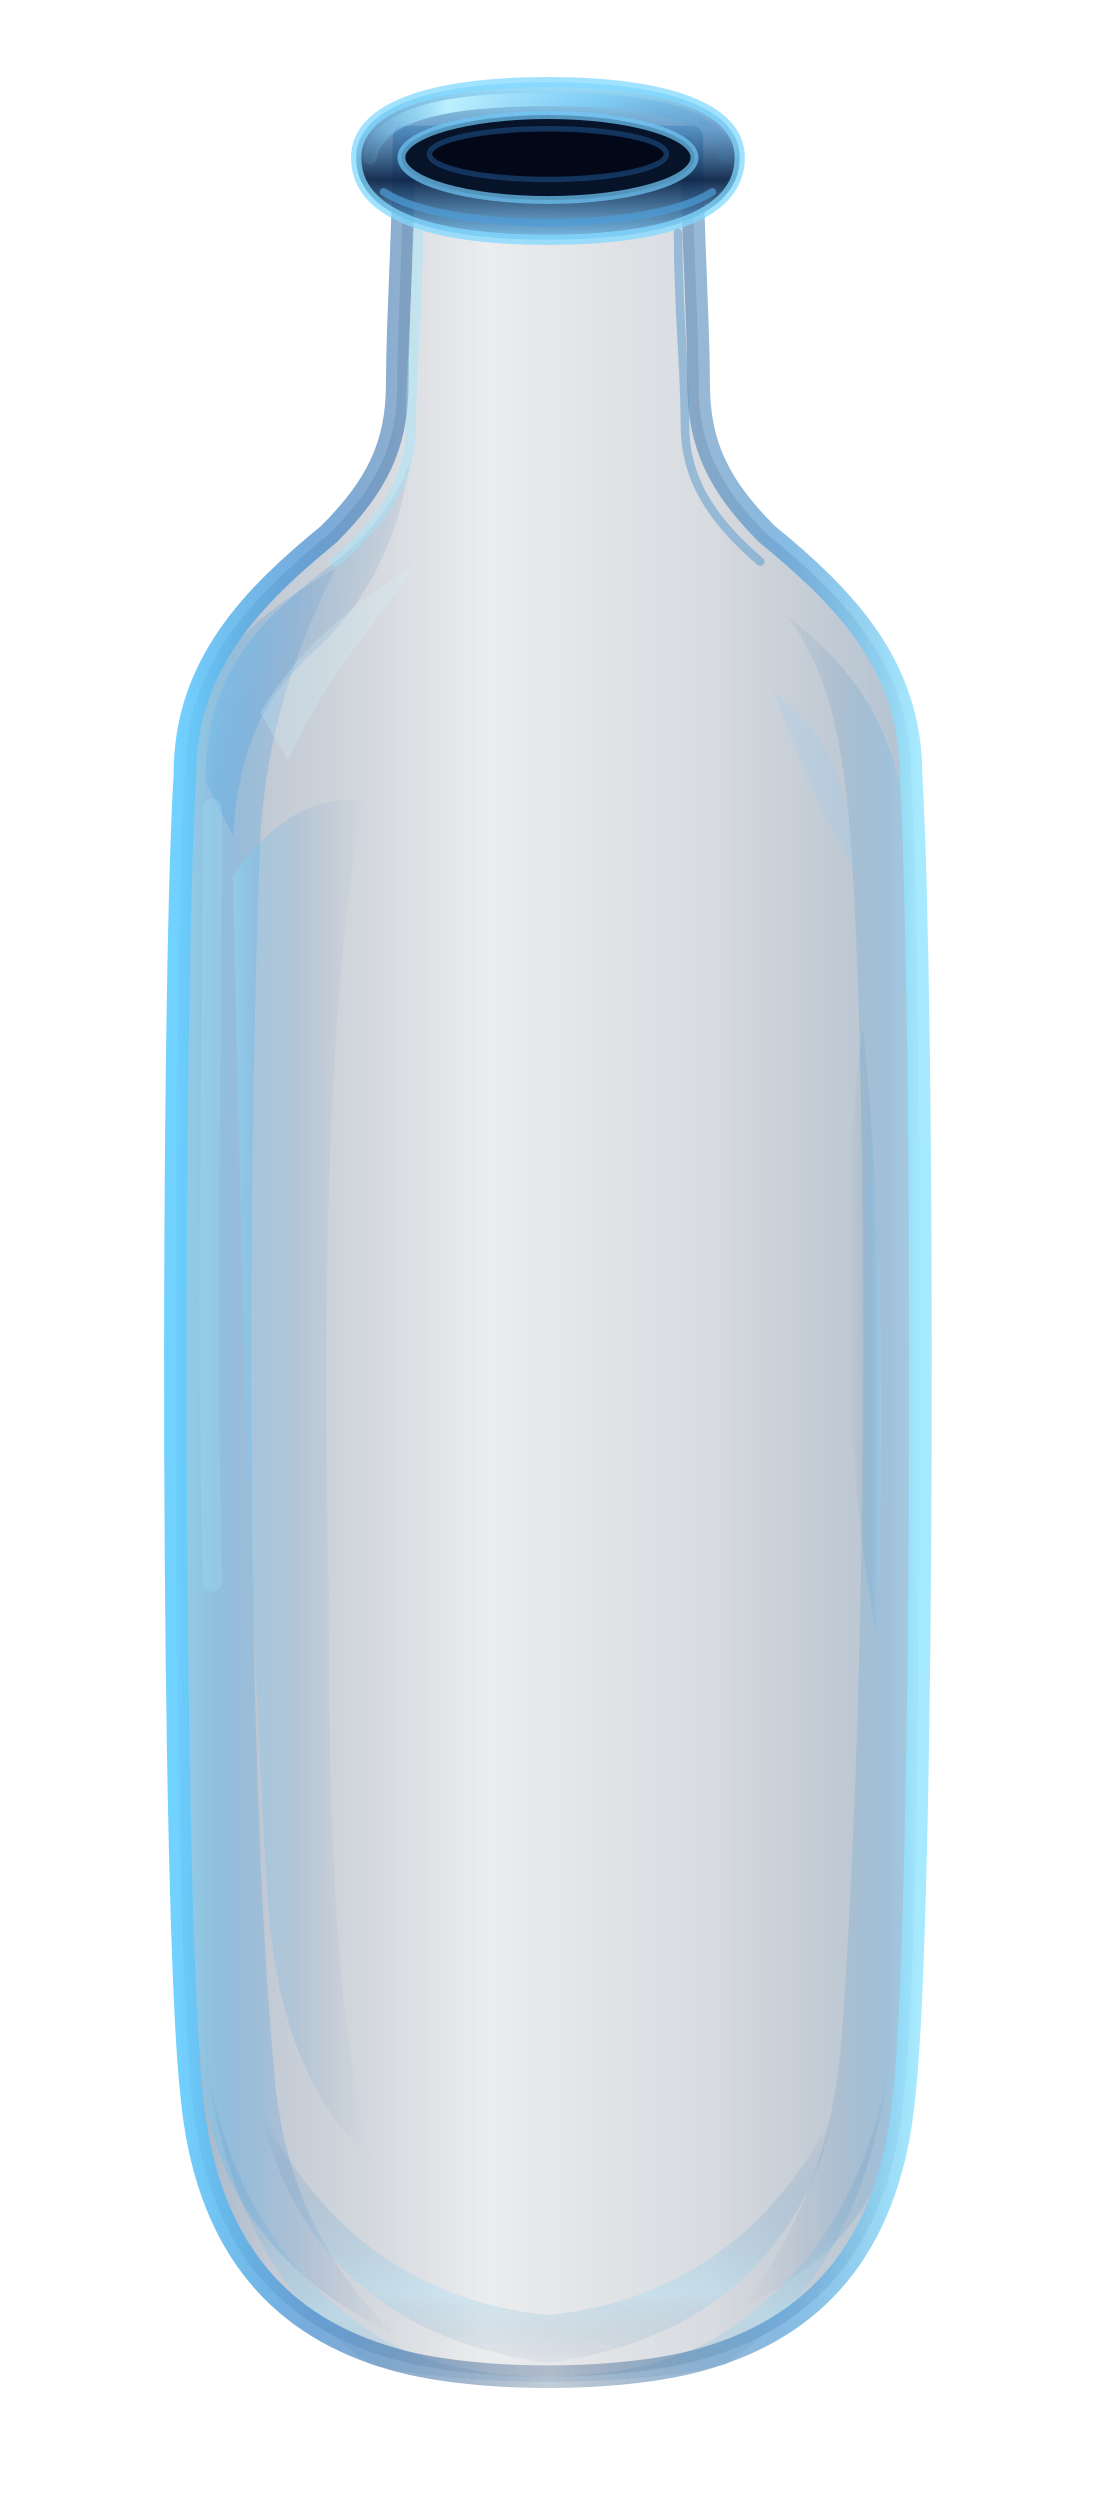
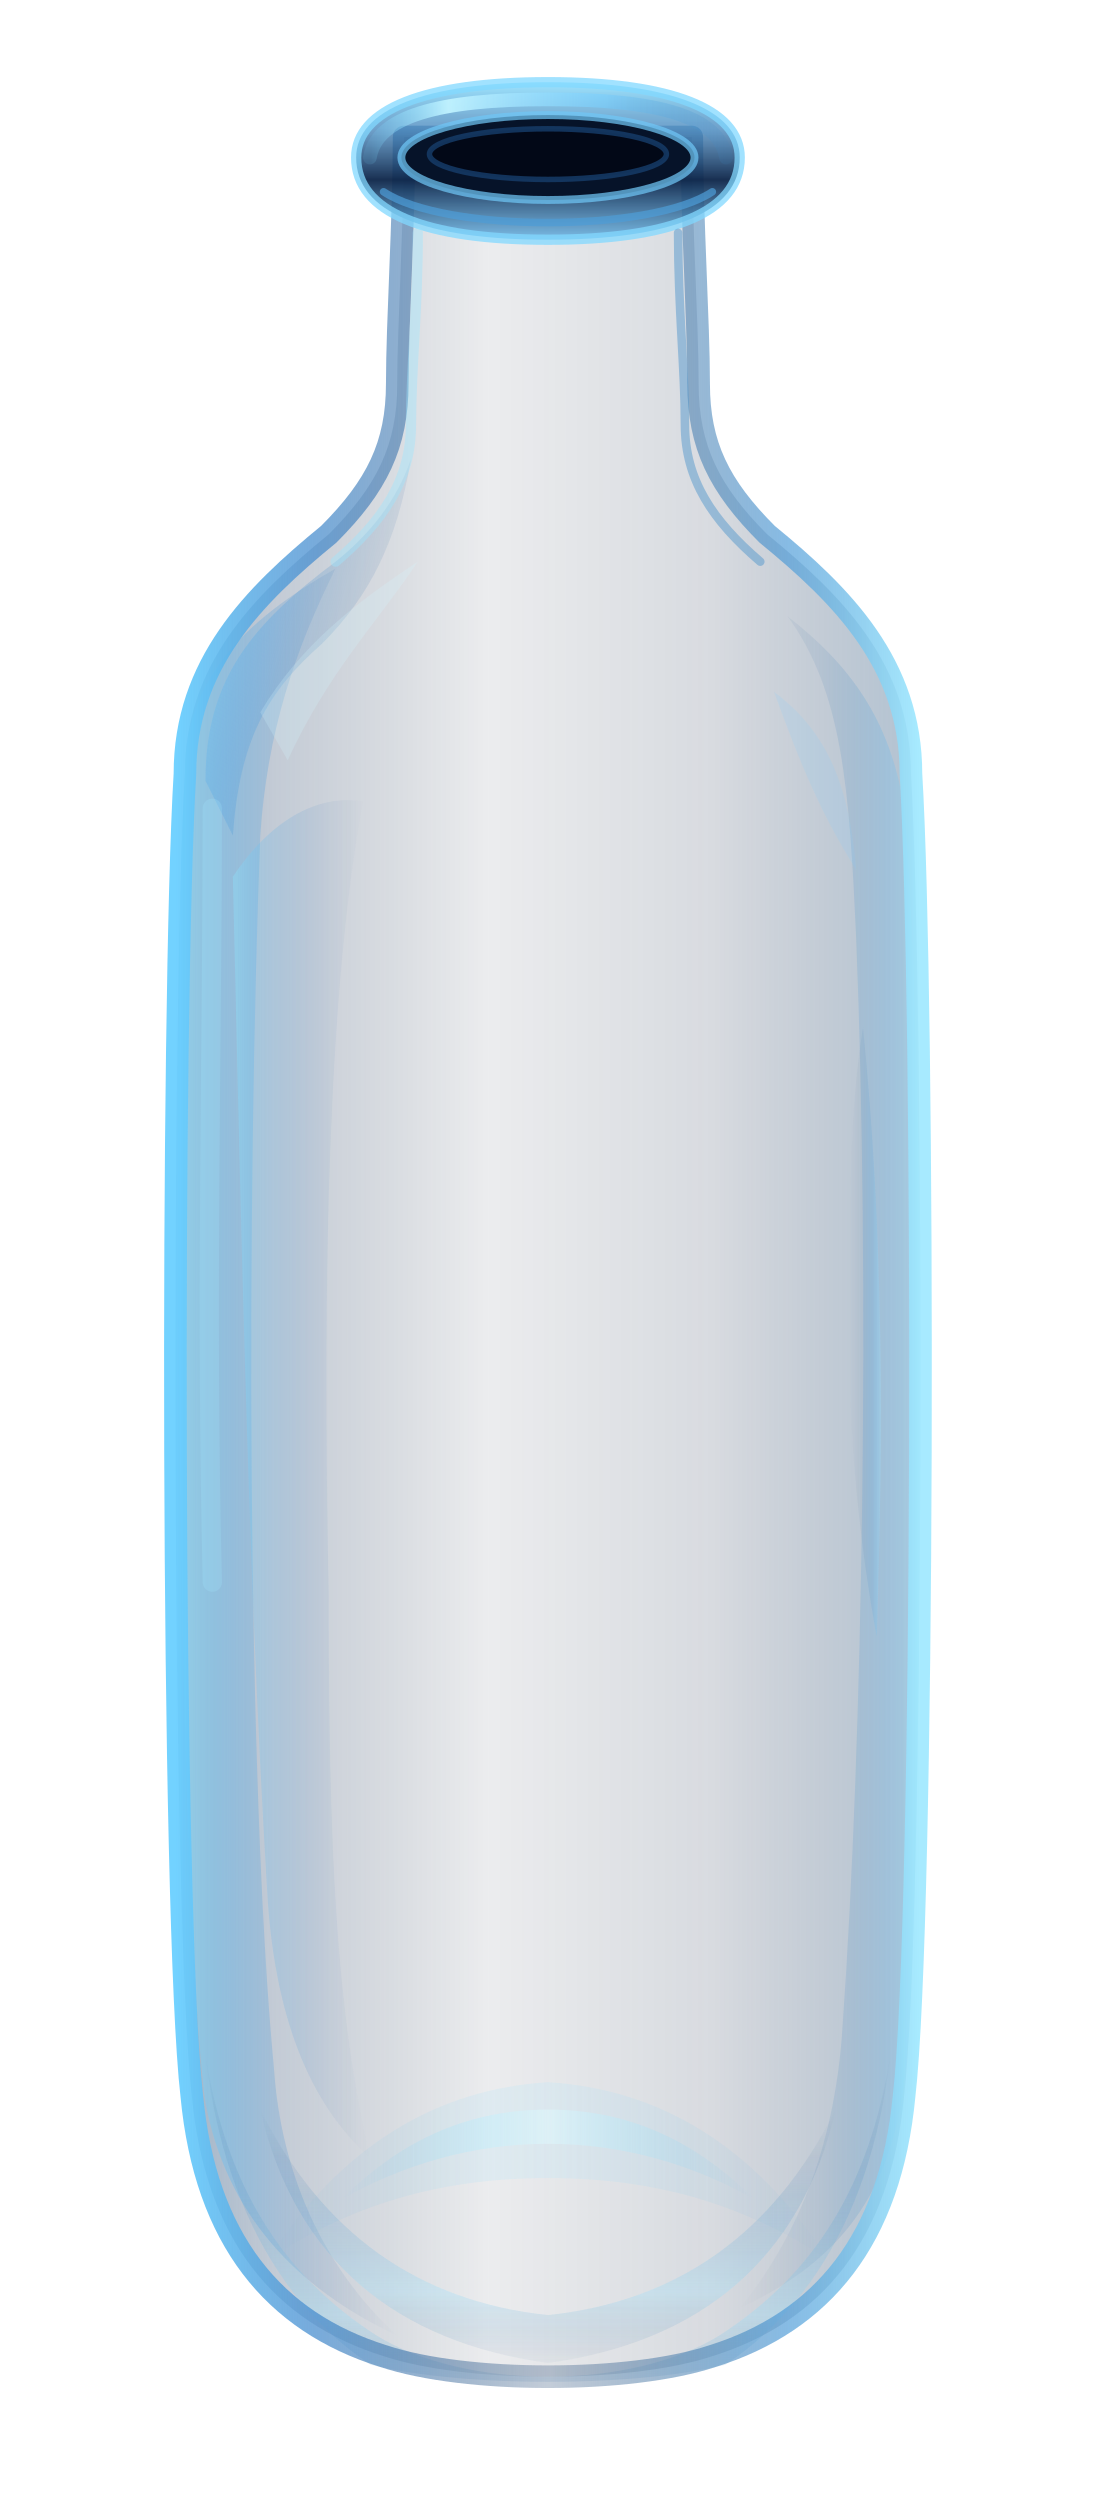
<svg xmlns="http://www.w3.org/2000/svg" width="160" height="365" viewBox="0 0 160 365">
  <defs>
    <linearGradient id="bodyTint" x1="0" y1="0" x2="1" y2="0">
      <stop offset="0" stop-color="#164b7d" stop-opacity=".42" />
      <stop offset=".13" stop-color="#17365f" stop-opacity=".26" />
      <stop offset=".42" stop-color="#08172e" stop-opacity=".08" />
      <stop offset=".72" stop-color="#0a1d3d" stop-opacity=".16" />
      <stop offset="1" stop-color="#1b4c7a" stop-opacity=".34" />
    </linearGradient>
    <linearGradient id="leftEdge" x1="0" y1="0" x2="1" y2="0">
      <stop offset="0" stop-color="#69cfff" stop-opacity=".92" />
      <stop offset=".22" stop-color="#4ca9f0" stop-opacity=".72" />
      <stop offset=".58" stop-color="#2868b5" stop-opacity=".42" />
      <stop offset="1" stop-color="#17406f" stop-opacity=".06" />
    </linearGradient>
    <linearGradient id="rightEdge" x1="0" y1="0" x2="1" y2="0">
      <stop offset="0" stop-color="#0d2b52" stop-opacity=".08" />
      <stop offset=".42" stop-color="#347fc0" stop-opacity=".38" />
      <stop offset=".82" stop-color="#65b7ed" stop-opacity=".74" />
      <stop offset="1" stop-color="#9be3ff" stop-opacity=".86" />
    </linearGradient>
    <linearGradient id="leftReflection" x1="0" y1="0" x2="1" y2="0">
      <stop offset="0" stop-color="#8de5ff" stop-opacity=".58" />
      <stop offset=".24" stop-color="#58b9f4" stop-opacity=".34" />
      <stop offset=".64" stop-color="#2b72bd" stop-opacity=".12" />
      <stop offset="1" stop-color="#1c4c83" stop-opacity="0" />
    </linearGradient>
    <linearGradient id="rightReflection" x1="0" y1="0" x2="1" y2="0">
      <stop offset="0" stop-color="#183a66" stop-opacity="0" />
      <stop offset=".45" stop-color="#2d6eaa" stop-opacity=".10" />
      <stop offset=".82" stop-color="#67b9ed" stop-opacity=".28" />
      <stop offset="1" stop-color="#a1e5ff" stop-opacity=".40" />
    </linearGradient>
    <linearGradient id="shoulderReflection" x1="0" y1="0" x2="1" y2=".5">
      <stop offset="0" stop-color="#a3eaff" stop-opacity=".68" />
      <stop offset=".45" stop-color="#4b9fe3" stop-opacity=".28" />
      <stop offset="1" stop-color="#1d4b80" stop-opacity="0" />
    </linearGradient>
    <linearGradient id="baseReflection" x1="0" y1="0" x2="0" y2="1">
      <stop offset="0" stop-color="#1b4778" stop-opacity="0" />
      <stop offset=".34" stop-color="#4288c1" stop-opacity=".16" />
      <stop offset=".72" stop-color="#8edfff" stop-opacity=".28" />
      <stop offset="1" stop-color="#315f91" stop-opacity=".05" />
    </linearGradient>
+     <linearGradient id="innerBaseBloom" x1="0" y1="0" x2="1" y2="0">
+       <stop offset="0" stop-color="#579dcc" stop-opacity="0" />
+       <stop offset=".12" stop-color="#65b7e5" stop-opacity=".07" />
+       <stop offset=".32" stop-color="#91d9f7" stop-opacity=".14" />
+       <stop offset=".50" stop-color="#a8e8ff" stop-opacity=".18" />
+       <stop offset=".68" stop-color="#91d9f7" stop-opacity=".14" />
+       <stop offset=".88" stop-color="#65b7e5" stop-opacity=".07" />
+       <stop offset="1" stop-color="#579dcc" stop-opacity="0" />
+     </linearGradient>
+     <linearGradient id="innerBaseFresnel" x1="0" y1="0" x2="1" y2="0">
+       <stop offset="0" stop-color="#69bce9" stop-opacity="0" />
+       <stop offset=".14" stop-color="#86d5f7" stop-opacity=".15" />
+       <stop offset=".34" stop-color="#b5efff" stop-opacity=".34" />
+       <stop offset=".50" stop-color="#e0faff" stop-opacity=".48" />
+       <stop offset=".66" stop-color="#b5efff" stop-opacity=".34" />
+       <stop offset=".86" stop-color="#86d5f7" stop-opacity=".15" />
+       <stop offset="1" stop-color="#69bce9" stop-opacity="0" />
+     </linearGradient>
    <linearGradient id="rimGlass" x1="0" y1="0" x2="0" y2="1">
      <stop offset="0" stop-color="#92e2ff" stop-opacity=".88" />
      <stop offset=".30" stop-color="#377cb6" stop-opacity=".72" />
      <stop offset=".62" stop-color="#0c2448" stop-opacity=".95" />
      <stop offset="1" stop-color="#5caee3" stop-opacity=".78" />
    </linearGradient>
    <linearGradient id="rimGlint" x1="0" y1="0" x2="1" y2="0">
      <stop offset="0" stop-color="#77d7ff" stop-opacity=".10" />
      <stop offset=".22" stop-color="#c1f3ff" stop-opacity=".94" />
      <stop offset=".66" stop-color="#76cfff" stop-opacity=".52" />
      <stop offset="1" stop-color="#3983c1" stop-opacity=".12" />
    </linearGradient>
    <linearGradient id="edgeContour" x1="0" y1="0" x2="1" y2="0">
      <stop offset="0" stop-color="#6acfff" stop-opacity=".95" />
      <stop offset=".18" stop-color="#478ed0" stop-opacity=".74" />
      <stop offset=".50" stop-color="#183d6b" stop-opacity=".26" />
      <stop offset=".82" stop-color="#4e9bd7" stop-opacity=".68" />
      <stop offset="1" stop-color="#a0e9ff" stop-opacity=".92" />
    </linearGradient>
    <clipPath id="bottleClip">
      <path d="M59 20         C59 32 58 47 58 56         C58 65 55 71 48 78         C37 87 27 97 27 113         C25 146 25 280 28 306         C30 327 38 339 50 344         C63 349 97 349 110 344         C122 339 130 327 132 306         C135 280 135 146 133 113         C133 97 123 87 112 78         C105 71 102 65 102 56         C102 47 101 32 101 20 Z" />
    </clipPath>
  </defs>
  <path d="M59 20     C59 32 58 47 58 56     C58 65 55 71 48 78     C37 87 27 97 27 113     C25 146 25 280 28 306     C30 327 40 339 56 344     C68 348 92 348 104 344     C120 339 130 327 132 306     C135 280 135 146 133 113     C133 97 123 87 112 78     C105 71 102 65 102 56     C102 47 101 32 101 20 Z" fill="url(#bodyTint)" />
  <g clip-path="url(#bottleClip)">
    <path d="M27 111       C28 99 35 91 49 83       C43 95 39 107 38 122       C36 174 36 260 40 302       C41 317 47 331 58 341       C43 334 33 323 30 307       C26 278 25 148 27 111 Z" fill="url(#leftReflection)" />
    <path d="M34 128       C40 119 47 116 53 117       C48 144 47 185 48 233       C48 270 49 293 54 315       C45 307 40 294 39 276       C36 226 35 169 34 128 Z" fill="url(#leftReflection)" opacity=".64" />
    <path d="M132 118       C130 105 124 97 115 90       C123 101 124 115 125 137       C127 187 126 254 123 296       C122 312 117 326 108 337       C123 330 130 320 132 304       C136 273 135 150 132 118 Z" fill="url(#rightReflection)" />
    <path d="M126 150 C129 180 129 209 128 239       C126 228 124 213 124 196 C124 177 124 162 126 150 Z" fill="url(#rightReflection)" opacity=".8" />
    <path d="M30 114       C30 99 37 91 49 82       C54 78 58 73 60 67       C58 79 54 87 47 94       C39 101 35 108 34 122 Z" fill="url(#shoulderReflection)" />
    <path d="M31 118 C31 152 30 190 31 231" fill="none" stroke="#a3eaff" stroke-opacity=".22" stroke-width="2.8" stroke-linecap="round" />
    <path d="M30 300       C33 319 41 332 55 341       C68 349 92 349 105 341       C119 332 127 319 130 300       C127 326 115 342 99 349       C87 354 73 354 61 349       C45 342 33 326 30 300 Z" fill="url(#baseReflection)" />
    <path d="M38 308       C47 326 61 336 80 338       C99 336 113 326 122 308       C117 330 102 342 80 345       C58 342 43 330 38 308 Z" fill="url(#baseReflection)" opacity=".94" />
+     <path d="M39 330       C50 313 64 305 80 304       C96 305 110 313 121 330       C109 322 96 318 80 318       C64 318 51 322 39 330 Z" fill="url(#innerBaseBloom)" />
+     <path d="M50 321       C59 312 69 308 80 308       C91 308 101 312 110 321       C101 316 91 313 80 313       C69 313 59 316 50 321 Z" fill="url(#innerBaseFresnel)" />
  </g>
  <path d="M59 20     C59 32 58 47 58 56     C58 65 55 71 48 78     C37 87 27 97 27 113     C25 146 25 280 28 306     C30 327 40 339 56 344     C68 348 92 348 104 344     C120 339 130 327 132 306     C135 280 135 146 133 113     C133 97 123 87 112 78     C105 71 102 65 102 56     C102 47 101 32 101 20 Z" fill="none" stroke="url(#edgeContour)" stroke-width="3.3" stroke-linejoin="round" />
  <path d="M52 23     C52 16 62 12 80 12     C98 12 108 16 108 23     C108 31 98 35 80 35     C62 35 52 31 52 23 Z" fill="url(#rimGlass)" stroke="#82d8ff" stroke-opacity=".75" stroke-width="1.5" />
  <ellipse cx="80" cy="23" rx="21.4" ry="6.2" fill="#061329" stroke="#6fc7f5" stroke-opacity=".72" stroke-width="1.15" />
  <ellipse cx="80" cy="22.5" rx="17.3" ry="3.7" fill="#020817" stroke="#163b68" stroke-opacity=".85" stroke-width=".8" />
  <path d="M54 23 C55 17 64 14.5 80 14.5 C96 14.5 105 17 106 23" fill="none" stroke="url(#rimGlint)" stroke-width="2.0" stroke-linecap="round" />
  <path d="M56 28 C65 34 95 34 104 28" fill="none" stroke="#4d9dd7" stroke-opacity=".70" stroke-width="1.1" stroke-linecap="round" />
  <path d="M61 34 C61 45 60 54 60 62     C60 70 56 76 49 82" fill="none" stroke="#9ce7ff" stroke-opacity=".40" stroke-width="1.5" stroke-linecap="round" />
  <path d="M99 34 C99 45 100 54 100 62     C100 70 104 76 111 82" fill="none" stroke="#4e95cb" stroke-opacity=".48" stroke-width="1.25" stroke-linecap="round" />
  <path d="M38 104 C44 94 52 88 61 82     C55 91 48 98 42 111 Z" fill="#d2f6ff" opacity=".22" />
  <path d="M113 101 C121 107 124 115 125 127     C120 119 117 112 113 101 Z" fill="#7fcfff" opacity=".16" />
</svg>
